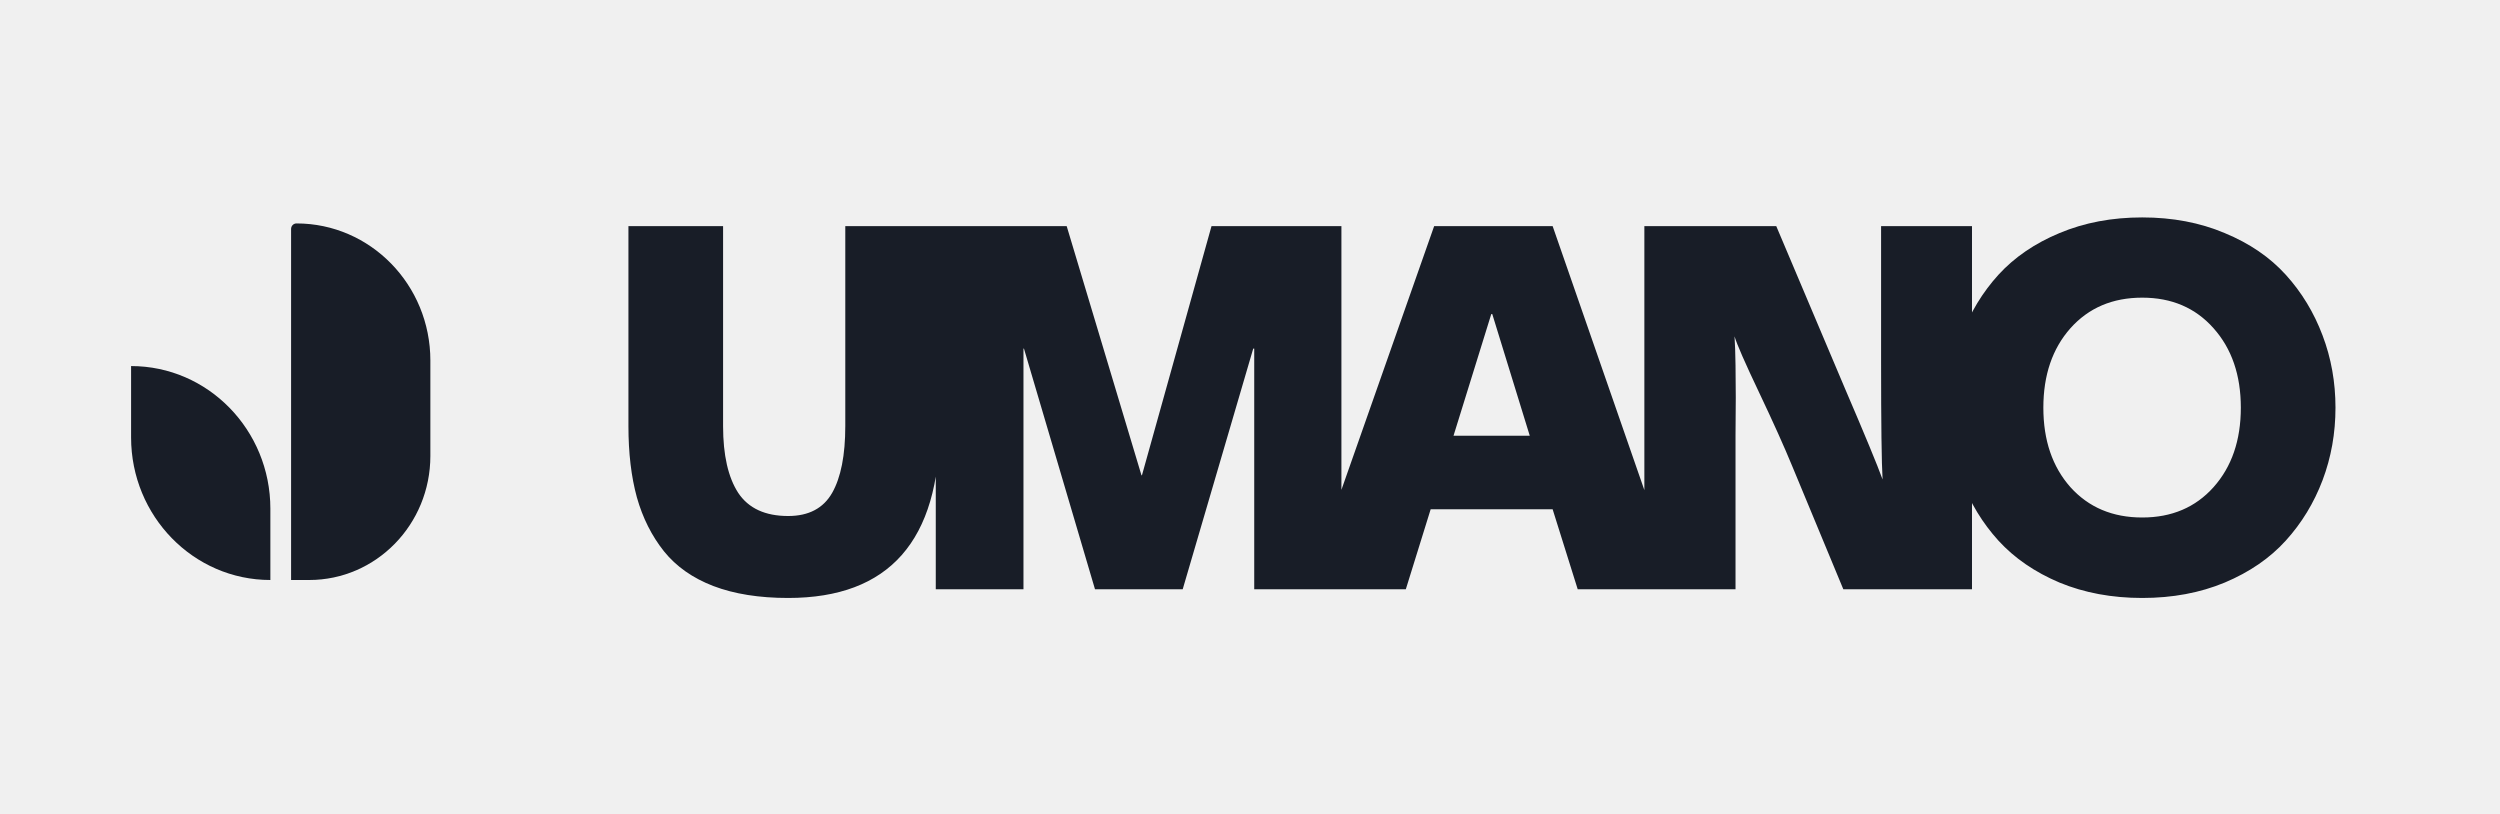
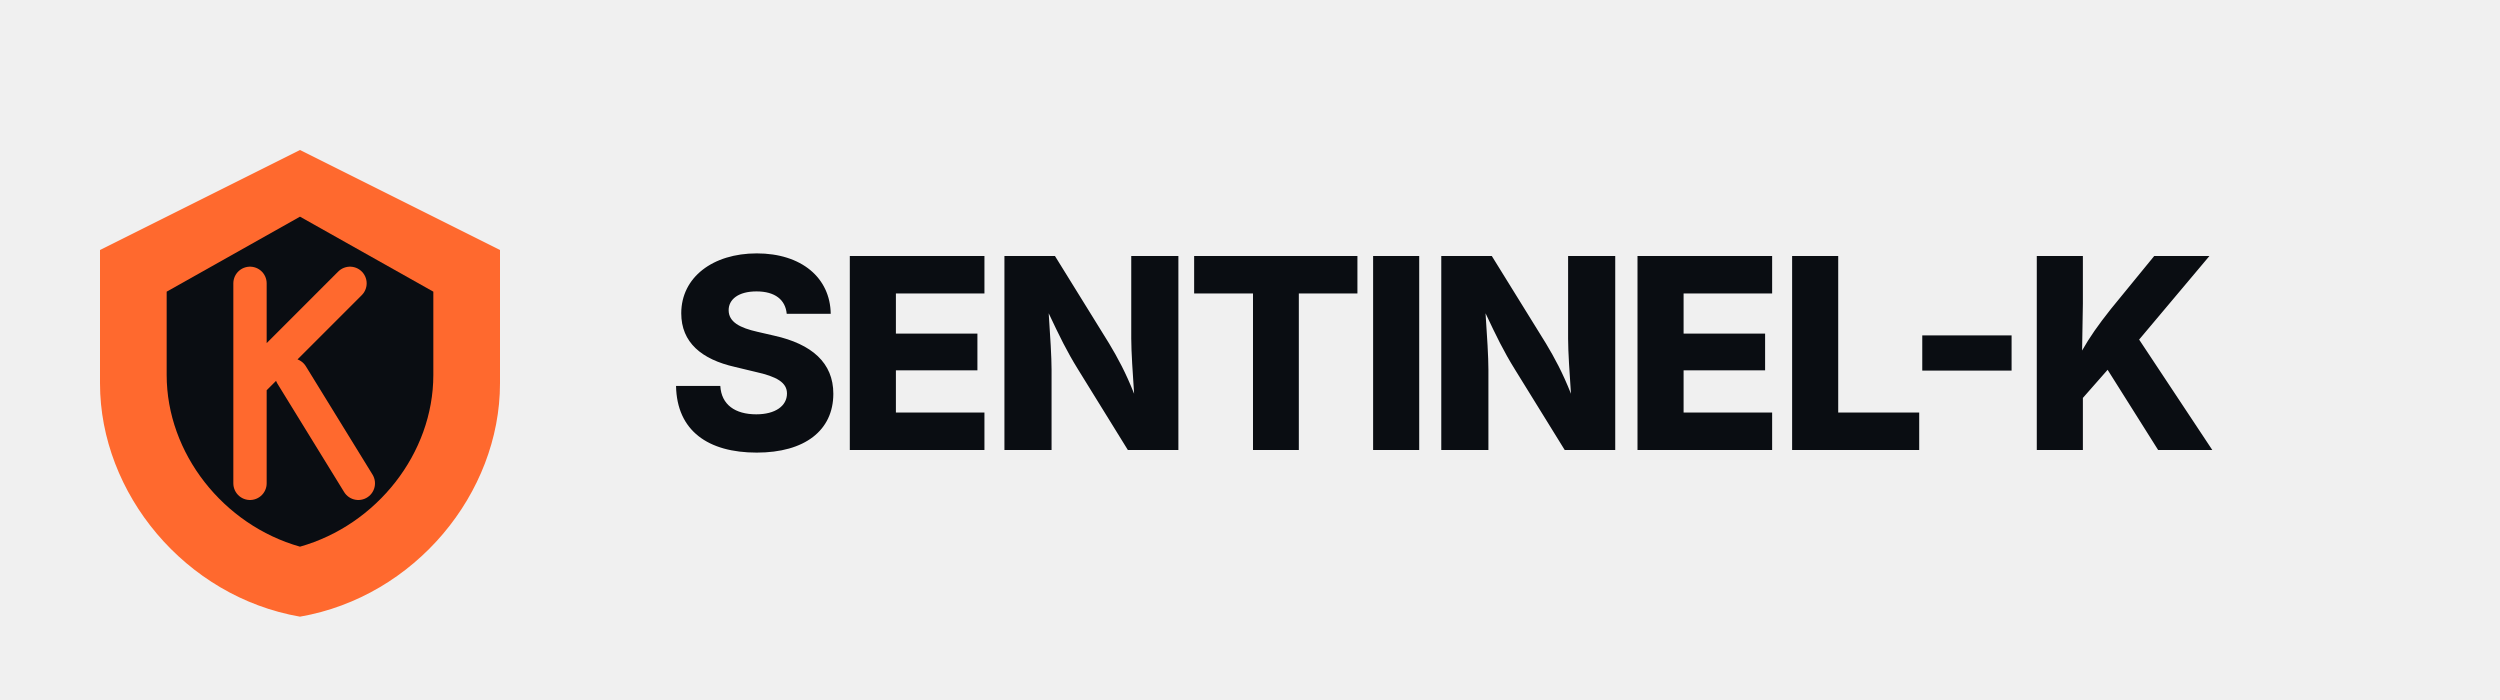
- <svg xmlns="http://www.w3.org/2000/svg" width="129" height="42" viewBox="0 0 129 42" fill="none">
-   <g clip-path="url(#clip0_19806_13577)">
-     <path d="M13.951 29.928C9.982 29.928 6.764 26.633 6.764 22.569V18.889C10.733 18.889 13.951 22.184 13.951 26.249V29.928Z" fill="#181D27" />
-     <path d="M15.02 29.928V11.814C15.02 11.657 15.144 11.529 15.298 11.529C19.113 11.529 22.207 14.697 22.207 18.604V23.527C22.207 27.062 19.408 29.928 15.955 29.928H15.02Z" fill="#181D27" />
+ <svg xmlns="http://www.w3.org/2000/svg" width="150" height="42" viewBox="0 0 150 42" fill="none">
+   <g transform="translate(6, 9)">
+     <path d="M12 0L24 6V14C24 20.6 18.9 26.8 12 28C5.1 26.8 0 20.6 0 14V6L12 0Z" fill="#ff692e" />
+     <path d="M12 4L20 8.5V13.5C20 18.2 16.6 22.5 12 23.8C7.4 22.5 4 18.2 4 13.5V8.5L12 4Z" fill="#0a0d12" />
+     <path d="M9 8V20M9 14L15 8M11.5 13.5L15.5 20" stroke="#ff692e" stroke-width="2" stroke-linecap="round" stroke-linejoin="round" />
  </g>
-   <path d="M48.487 21.986C48.487 27.899 45.881 30.855 40.669 30.855C39.173 30.855 37.887 30.65 36.811 30.24C35.743 29.83 34.892 29.232 34.26 28.446C33.628 27.651 33.162 26.724 32.863 25.664C32.572 24.605 32.427 23.378 32.427 21.986V11.668H37.311V21.986C37.311 23.481 37.571 24.63 38.093 25.434C38.622 26.228 39.481 26.626 40.669 26.626C41.728 26.626 42.485 26.228 42.938 25.434C43.39 24.639 43.617 23.49 43.617 21.986V11.668H48.487V21.986ZM48.286 30.407V11.668H55.041L58.899 24.523H58.925L62.514 11.668H69.217V30.407H64.718V17.987H64.667L61.027 30.407H56.502L52.836 17.987H52.811V30.407H48.286ZM72.54 30.407H67.413L74.002 11.668H80.116L86.627 30.407H81.41L80.116 26.279H73.822L72.54 30.407ZM75.001 22.485H78.936L77.001 16.205H76.95L75.001 22.485ZM84.849 11.668H91.655L95.218 20.089C96.227 22.439 96.868 23.989 97.141 24.741C97.09 23.904 97.064 21.862 97.064 18.615V11.668H101.755V30.407H95.116L92.488 24.075C92.07 23.058 91.497 21.785 90.771 20.255C90.044 18.726 89.621 17.76 89.502 17.358C89.527 17.735 89.544 18.23 89.553 18.845C89.561 19.452 89.566 20.008 89.566 20.512C89.566 21.016 89.561 21.665 89.553 22.46C89.553 23.246 89.553 23.814 89.553 24.165V30.407H84.849V11.668ZM106.271 12.026C107.552 11.488 108.975 11.219 110.539 11.219C112.103 11.219 113.521 11.488 114.794 12.026C116.076 12.556 117.127 13.274 117.947 14.18C118.768 15.085 119.4 16.128 119.844 17.307C120.289 18.478 120.511 19.721 120.511 21.037C120.511 22.353 120.289 23.601 119.844 24.78C119.4 25.951 118.768 26.989 117.947 27.895C117.127 28.8 116.076 29.522 114.794 30.061C113.521 30.59 112.103 30.855 110.539 30.855C108.975 30.855 107.552 30.59 106.271 30.061C104.997 29.522 103.946 28.8 103.118 27.895C102.297 26.989 101.665 25.951 101.221 24.78C100.776 23.601 100.554 22.353 100.554 21.037C100.554 19.721 100.776 18.478 101.221 17.307C101.665 16.128 102.297 15.085 103.118 14.18C103.946 13.274 104.997 12.556 106.271 12.026ZM106.835 16.936C105.903 17.987 105.437 19.354 105.437 21.037C105.437 22.721 105.903 24.088 106.835 25.139C107.775 26.181 109.009 26.703 110.539 26.703C112.06 26.703 113.286 26.181 114.218 25.139C115.157 24.088 115.627 22.721 115.627 21.037C115.627 19.354 115.157 17.987 114.218 16.936C113.286 15.884 112.06 15.359 110.539 15.359C109.009 15.359 107.775 15.884 106.835 16.936Z" fill="#181D27" />
-   <defs>
-     <clipPath id="clip0_19806_13577">
-       <rect width="15.443" height="18.755" fill="white" transform="translate(6.76367 11.5292)" />
-     </clipPath>
-   </defs>
+   <text x="40" y="27" font-family="'TWK Lausanne', 'Inter', -apple-system, sans-serif" font-weight="800" font-size="16" letter-spacing="-0.03em" fill="#0a0d12">SENTINEL-K</text>
</svg>
